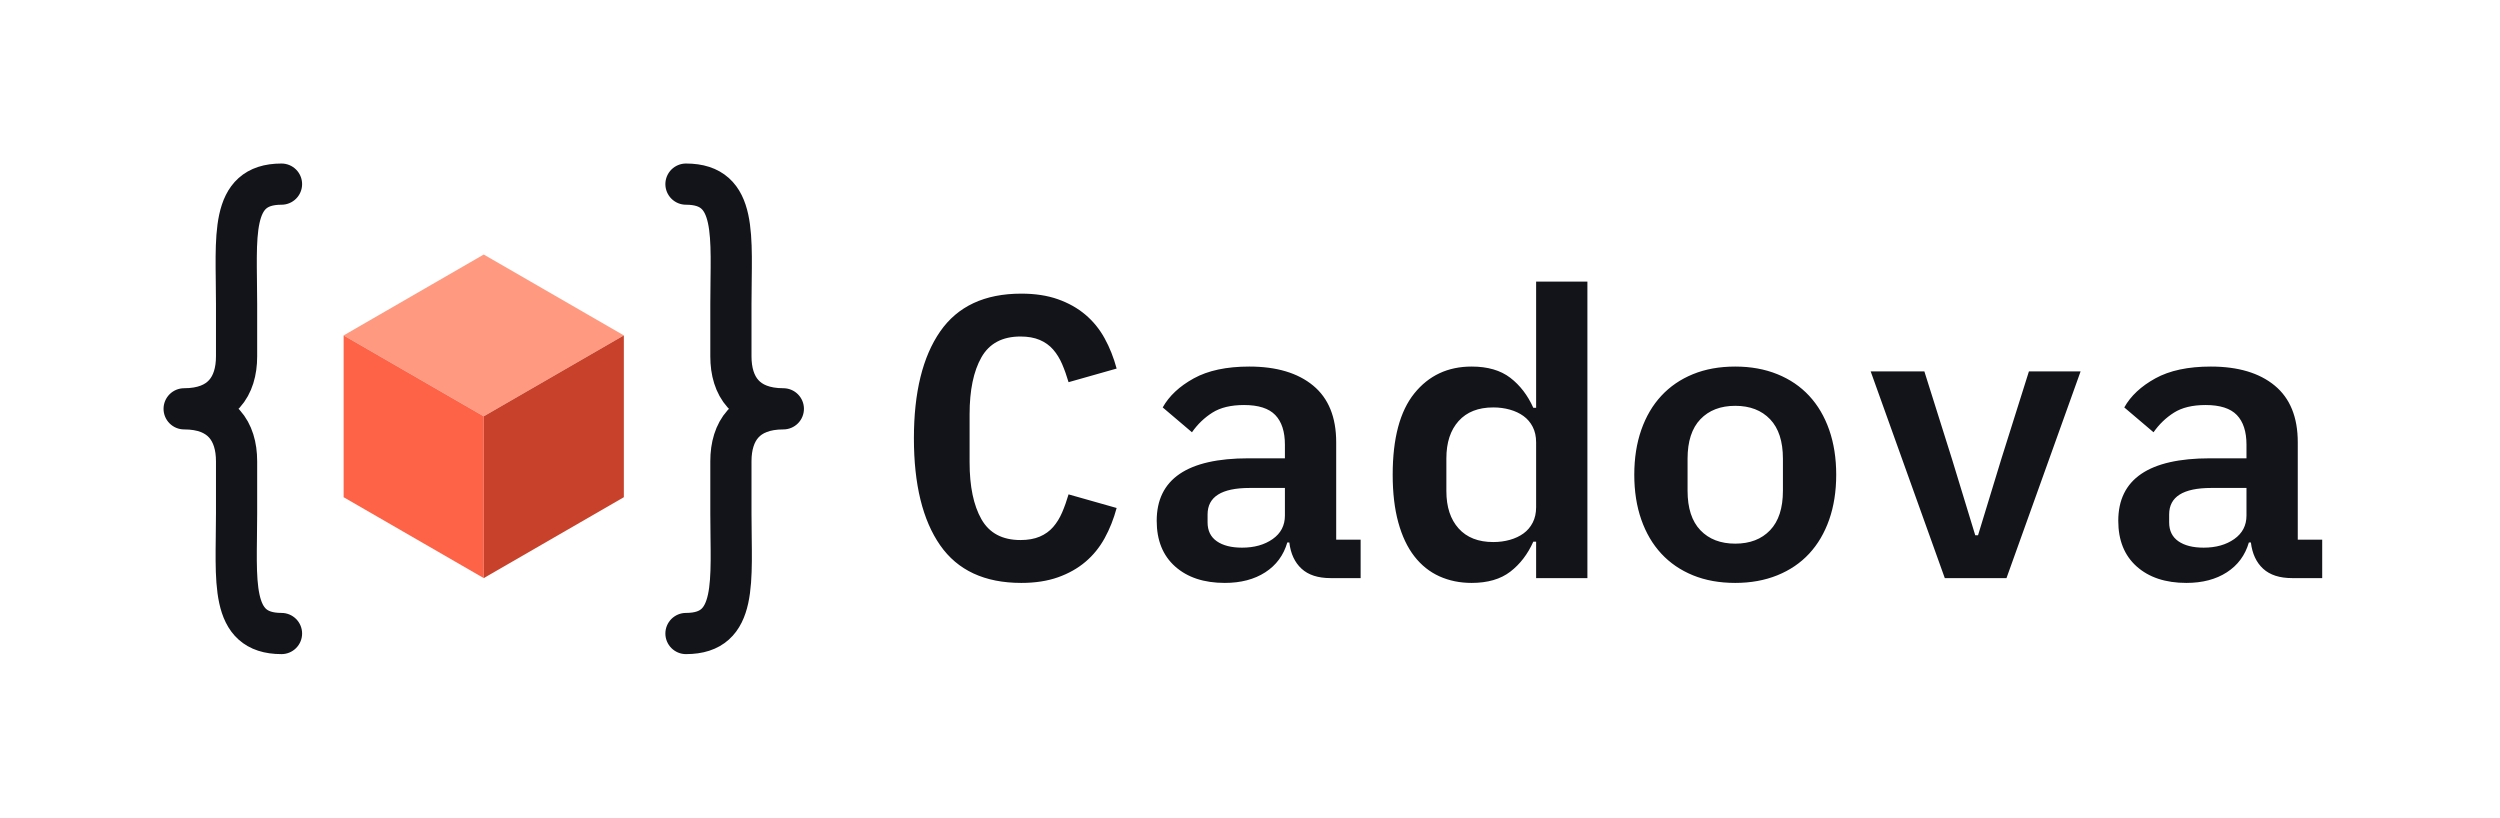
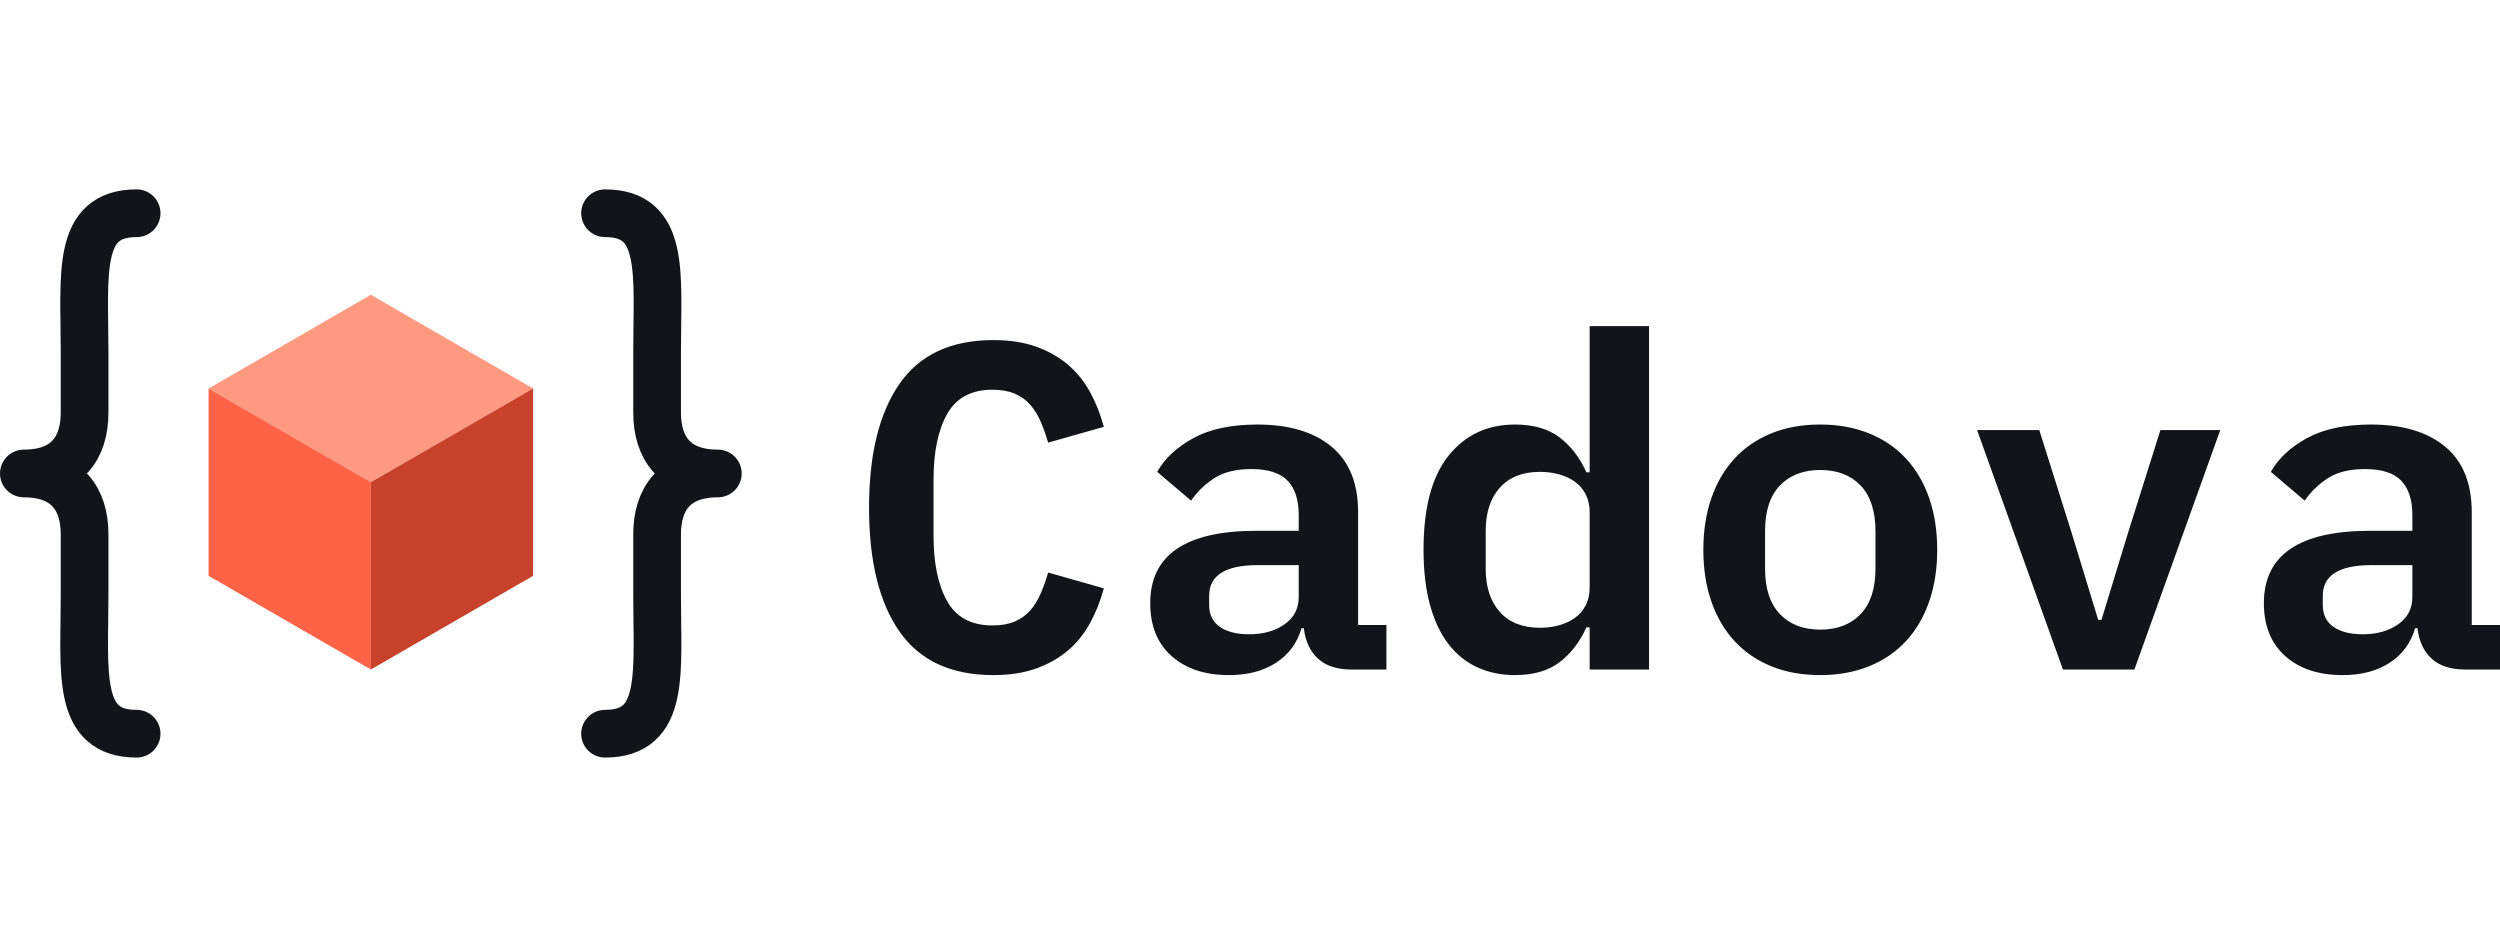
- <svg xmlns="http://www.w3.org/2000/svg" width="1223" height="400" viewBox="0 0 1223 400">
-   <g transform="translate(53.44,16.79) scale(3.6641)">
+ <svg xmlns="http://www.w3.org/2000/svg" width="1056.0" height="400" viewBox="0 0 1056.0 400">
+   <g transform="translate(-26.56,16.79) scale(3.6641)">
    <g fill="none" stroke="#12141A" stroke-width="5.5" stroke-linecap="round" stroke-linejoin="round">
      <path transform="translate(-5.0,0)" d="M28,20 C21,20 22,27 22,36 L22,43 C22,47 20,50 15,50 C20,50 22,53 22,57 L22,64 C22,73 21,80 28,80" />
      <path transform="translate(5.0,0)" d="M72,20 C79,20 78,27 78,36 L78,43 C78,47 80,50 85,50 C80,50 78,53 78,57 L78,64 C78,73 79,80 72,80" />
    </g>
    <polygon points="50.0,29.4 68.706,40.2 50.0,51.0 31.294,40.2" fill="#FF9A80" />
    <polygon points="31.294,40.2 50.0,51.0 50.0,72.6 31.294,61.8" fill="#FF6347" />
    <polygon points="50.0,51.0 68.706,40.2 68.706,61.8 50.0,72.6" fill="#C8412A" />
  </g>
-   <path d="M499.61 285.161Q472.758 285.161 459.92 266.737Q447.082 248.313 447.082 214.405Q447.082 180.693 459.92 162.171Q472.758 143.649 499.61 143.649Q509.802 143.649 517.544 146.393Q525.286 149.137 530.97 153.939Q536.654 158.741 540.378 165.503Q544.102 172.265 546.258 180.301L522.738 186.965Q521.366 182.261 519.602 178.145Q517.838 174.029 515.192 170.991Q512.546 167.953 508.626 166.287Q504.706 164.621 499.218 164.621Q485.89 164.621 480.108 174.813Q474.326 185.005 474.326 202.645V226.165Q474.326 243.805 480.108 253.997Q485.89 264.189 499.218 264.189Q504.706 264.189 508.626 262.523Q512.546 260.857 515.192 257.819Q517.838 254.781 519.602 250.665Q521.366 246.549 522.738 241.845L546.258 248.509Q544.102 256.545 540.378 263.307Q536.654 270.069 530.97 274.871Q525.286 279.673 517.544 282.417Q509.802 285.161 499.61 285.161Z M650.922 282.809Q641.71 282.809 636.712 278.203Q631.714 273.597 630.734 265.365H629.754Q627.01 274.773 618.974 279.967Q610.938 285.161 599.178 285.161Q583.89 285.161 574.874 277.125Q565.858 269.089 565.858 254.781Q565.858 224.205 610.742 224.205H628.578V217.541Q628.578 207.937 623.874 203.037Q619.17 198.137 608.586 198.137Q598.982 198.137 593.102 201.861Q587.222 205.585 583.106 211.465L568.798 199.313Q573.502 190.885 583.988 185.103Q594.474 179.321 611.134 179.321Q631.126 179.321 642.396 188.631Q653.666 197.941 653.666 216.365V263.993H665.622V282.809ZM607.606 267.913Q616.622 267.913 622.6 263.699Q628.578 259.485 628.578 252.233V238.709H611.33Q590.75 238.709 590.75 251.645V255.565Q590.75 261.641 595.258 264.777Q599.766 267.913 607.606 267.913Z M751.47 264.973H750.098Q745.982 274.185 738.828 279.673Q731.674 285.161 719.914 285.161Q711.29 285.161 704.136 281.927Q696.982 278.693 691.886 272.127Q686.79 265.561 684.046 255.565Q681.302 245.569 681.302 232.241Q681.302 205.585 691.886 192.453Q702.47 179.321 719.914 179.321Q731.674 179.321 738.828 184.809Q745.982 190.297 750.098 199.509H751.47V137.769H776.558V282.809H751.47ZM730.498 265.169Q734.81 265.169 738.632 264.091Q742.454 263.013 745.296 260.955Q748.138 258.897 749.804 255.663Q751.47 252.429 751.47 248.117V216.365Q751.47 212.053 749.804 208.819Q748.138 205.585 745.296 203.527Q742.454 201.469 738.632 200.391Q734.81 199.313 730.498 199.313Q719.522 199.313 713.544 205.977Q707.566 212.641 707.566 224.205V240.277Q707.566 251.841 713.544 258.505Q719.522 265.169 730.498 265.169Z M848.882 285.161Q837.318 285.161 828.204 281.437Q819.09 277.713 812.72 270.853Q806.35 263.993 802.92 254.193Q799.49 244.393 799.49 232.241Q799.49 220.089 802.92 210.289Q806.35 200.489 812.72 193.629Q819.09 186.769 828.204 183.045Q837.318 179.321 848.882 179.321Q860.25 179.321 869.462 183.045Q878.674 186.769 885.044 193.629Q891.414 200.489 894.844 210.289Q898.274 220.089 898.274 232.241Q898.274 244.393 894.844 254.193Q891.414 263.993 885.044 270.853Q878.674 277.713 869.462 281.437Q860.25 285.161 848.882 285.161ZM848.882 265.953Q859.662 265.953 865.934 259.387Q872.206 252.821 872.206 240.081V224.401Q872.206 211.661 865.934 205.095Q859.662 198.529 848.882 198.529Q838.102 198.529 831.83 205.095Q825.558 211.661 825.558 224.401V240.081Q825.558 252.821 831.83 259.387Q838.102 265.953 848.882 265.953Z M951.39 282.809 915.13 181.673H941.394L954.918 224.597L966.286 261.837H967.658L979.026 224.597L992.55 181.673H1017.834L981.574 282.809Z M1121.322 282.809Q1112.11 282.809 1107.112 278.203Q1102.114 273.597 1101.134 265.365H1100.154Q1097.41 274.773 1089.374 279.967Q1081.338 285.161 1069.578 285.161Q1054.29 285.161 1045.274 277.125Q1036.258 269.089 1036.258 254.781Q1036.258 224.205 1081.142 224.205H1098.978V217.541Q1098.978 207.937 1094.274 203.037Q1089.57 198.137 1078.986 198.137Q1069.382 198.137 1063.502 201.861Q1057.622 205.585 1053.506 211.465L1039.198 199.313Q1043.902 190.885 1054.388 185.103Q1064.874 179.321 1081.534 179.321Q1101.526 179.321 1112.796 188.631Q1124.066 197.941 1124.066 216.365V263.993H1136.022V282.809ZM1078.006 267.913Q1087.022 267.913 1093 263.699Q1098.978 259.485 1098.978 252.233V238.709H1081.73Q1061.15 238.709 1061.15 251.645V255.565Q1061.15 261.641 1065.658 264.777Q1070.166 267.913 1078.006 267.913Z" fill="#12141A" />
+   <path d="M419.61 285.161Q392.758 285.161 379.92 266.737Q367.082 248.313 367.082 214.405Q367.082 180.693 379.92 162.171Q392.758 143.649 419.61 143.649Q429.802 143.649 437.544 146.393Q445.286 149.137 450.97 153.939Q456.654 158.741 460.378 165.503Q464.102 172.265 466.258 180.301L442.738 186.965Q441.366 182.261 439.602 178.145Q437.838 174.029 435.192 170.991Q432.546 167.953 428.626 166.287Q424.706 164.621 419.218 164.621Q405.89 164.621 400.108 174.813Q394.326 185.005 394.326 202.645V226.165Q394.326 243.805 400.108 253.997Q405.89 264.189 419.218 264.189Q424.706 264.189 428.626 262.523Q432.546 260.857 435.192 257.819Q437.838 254.781 439.602 250.665Q441.366 246.549 442.738 241.845L466.258 248.509Q464.102 256.545 460.378 263.307Q456.654 270.069 450.97 274.871Q445.286 279.673 437.544 282.417Q429.802 285.161 419.61 285.161Z M570.922 282.809Q561.71 282.809 556.712 278.203Q551.714 273.597 550.734 265.365H549.754Q547.01 274.773 538.974 279.967Q530.938 285.161 519.178 285.161Q503.89 285.161 494.874 277.125Q485.858 269.089 485.858 254.781Q485.858 224.205 530.742 224.205H548.578V217.541Q548.578 207.937 543.874 203.037Q539.17 198.137 528.586 198.137Q518.982 198.137 513.102 201.861Q507.222 205.585 503.106 211.465L488.798 199.313Q493.502 190.885 503.988 185.103Q514.474 179.321 531.134 179.321Q551.126 179.321 562.396 188.631Q573.666 197.941 573.666 216.365V263.993H585.622V282.809ZM527.606 267.913Q536.622 267.913 542.6 263.699Q548.578 259.485 548.578 252.233V238.709H531.33Q510.75 238.709 510.75 251.645V255.565Q510.75 261.641 515.258 264.777Q519.766 267.913 527.606 267.913Z M671.47 264.973H670.098Q665.982 274.185 658.828 279.673Q651.674 285.161 639.914 285.161Q631.29 285.161 624.136 281.927Q616.982 278.693 611.886 272.127Q606.79 265.561 604.046 255.565Q601.302 245.569 601.302 232.241Q601.302 205.585 611.886 192.453Q622.47 179.321 639.914 179.321Q651.674 179.321 658.828 184.809Q665.982 190.297 670.098 199.509H671.47V137.769H696.558V282.809H671.47ZM650.498 265.169Q654.81 265.169 658.632 264.091Q662.454 263.013 665.296 260.955Q668.138 258.897 669.804 255.663Q671.47 252.429 671.47 248.117V216.365Q671.47 212.053 669.804 208.819Q668.138 205.585 665.296 203.527Q662.454 201.469 658.632 200.391Q654.81 199.313 650.498 199.313Q639.522 199.313 633.544 205.977Q627.566 212.641 627.566 224.205V240.277Q627.566 251.841 633.544 258.505Q639.522 265.169 650.498 265.169Z M768.882 285.161Q757.318 285.161 748.204 281.437Q739.09 277.713 732.72 270.853Q726.35 263.993 722.92 254.193Q719.49 244.393 719.49 232.241Q719.49 220.089 722.92 210.289Q726.35 200.489 732.72 193.629Q739.09 186.769 748.204 183.045Q757.318 179.321 768.882 179.321Q780.25 179.321 789.462 183.045Q798.674 186.769 805.044 193.629Q811.414 200.489 814.844 210.289Q818.274 220.089 818.274 232.241Q818.274 244.393 814.844 254.193Q811.414 263.993 805.044 270.853Q798.674 277.713 789.462 281.437Q780.25 285.161 768.882 285.161ZM768.882 265.953Q779.662 265.953 785.934 259.387Q792.206 252.821 792.206 240.081V224.401Q792.206 211.661 785.934 205.095Q779.662 198.529 768.882 198.529Q758.102 198.529 751.83 205.095Q745.558 211.661 745.558 224.401V240.081Q745.558 252.821 751.83 259.387Q758.102 265.953 768.882 265.953Z M871.39 282.809 835.13 181.673H861.394L874.918 224.597L886.286 261.837H887.658L899.026 224.597L912.55 181.673H937.834L901.574 282.809Z M1041.322 282.809Q1032.11 282.809 1027.112 278.203Q1022.114 273.597 1021.134 265.365H1020.154Q1017.41 274.773 1009.374 279.967Q1001.338 285.161 989.578 285.161Q974.29 285.161 965.274 277.125Q956.258 269.089 956.258 254.781Q956.258 224.205 1001.142 224.205H1018.978V217.541Q1018.978 207.937 1014.274 203.037Q1009.57 198.137 998.986 198.137Q989.382 198.137 983.502 201.861Q977.622 205.585 973.506 211.465L959.198 199.313Q963.902 190.885 974.388 185.103Q984.874 179.321 1001.534 179.321Q1021.526 179.321 1032.796 188.631Q1044.066 197.941 1044.066 216.365V263.993H1056.022V282.809ZM998.006 267.913Q1007.022 267.913 1013 263.699Q1018.978 259.485 1018.978 252.233V238.709H1001.73Q981.15 238.709 981.15 251.645V255.565Q981.15 261.641 985.658 264.777Q990.166 267.913 998.006 267.913Z" fill="#12141A" />
</svg>
